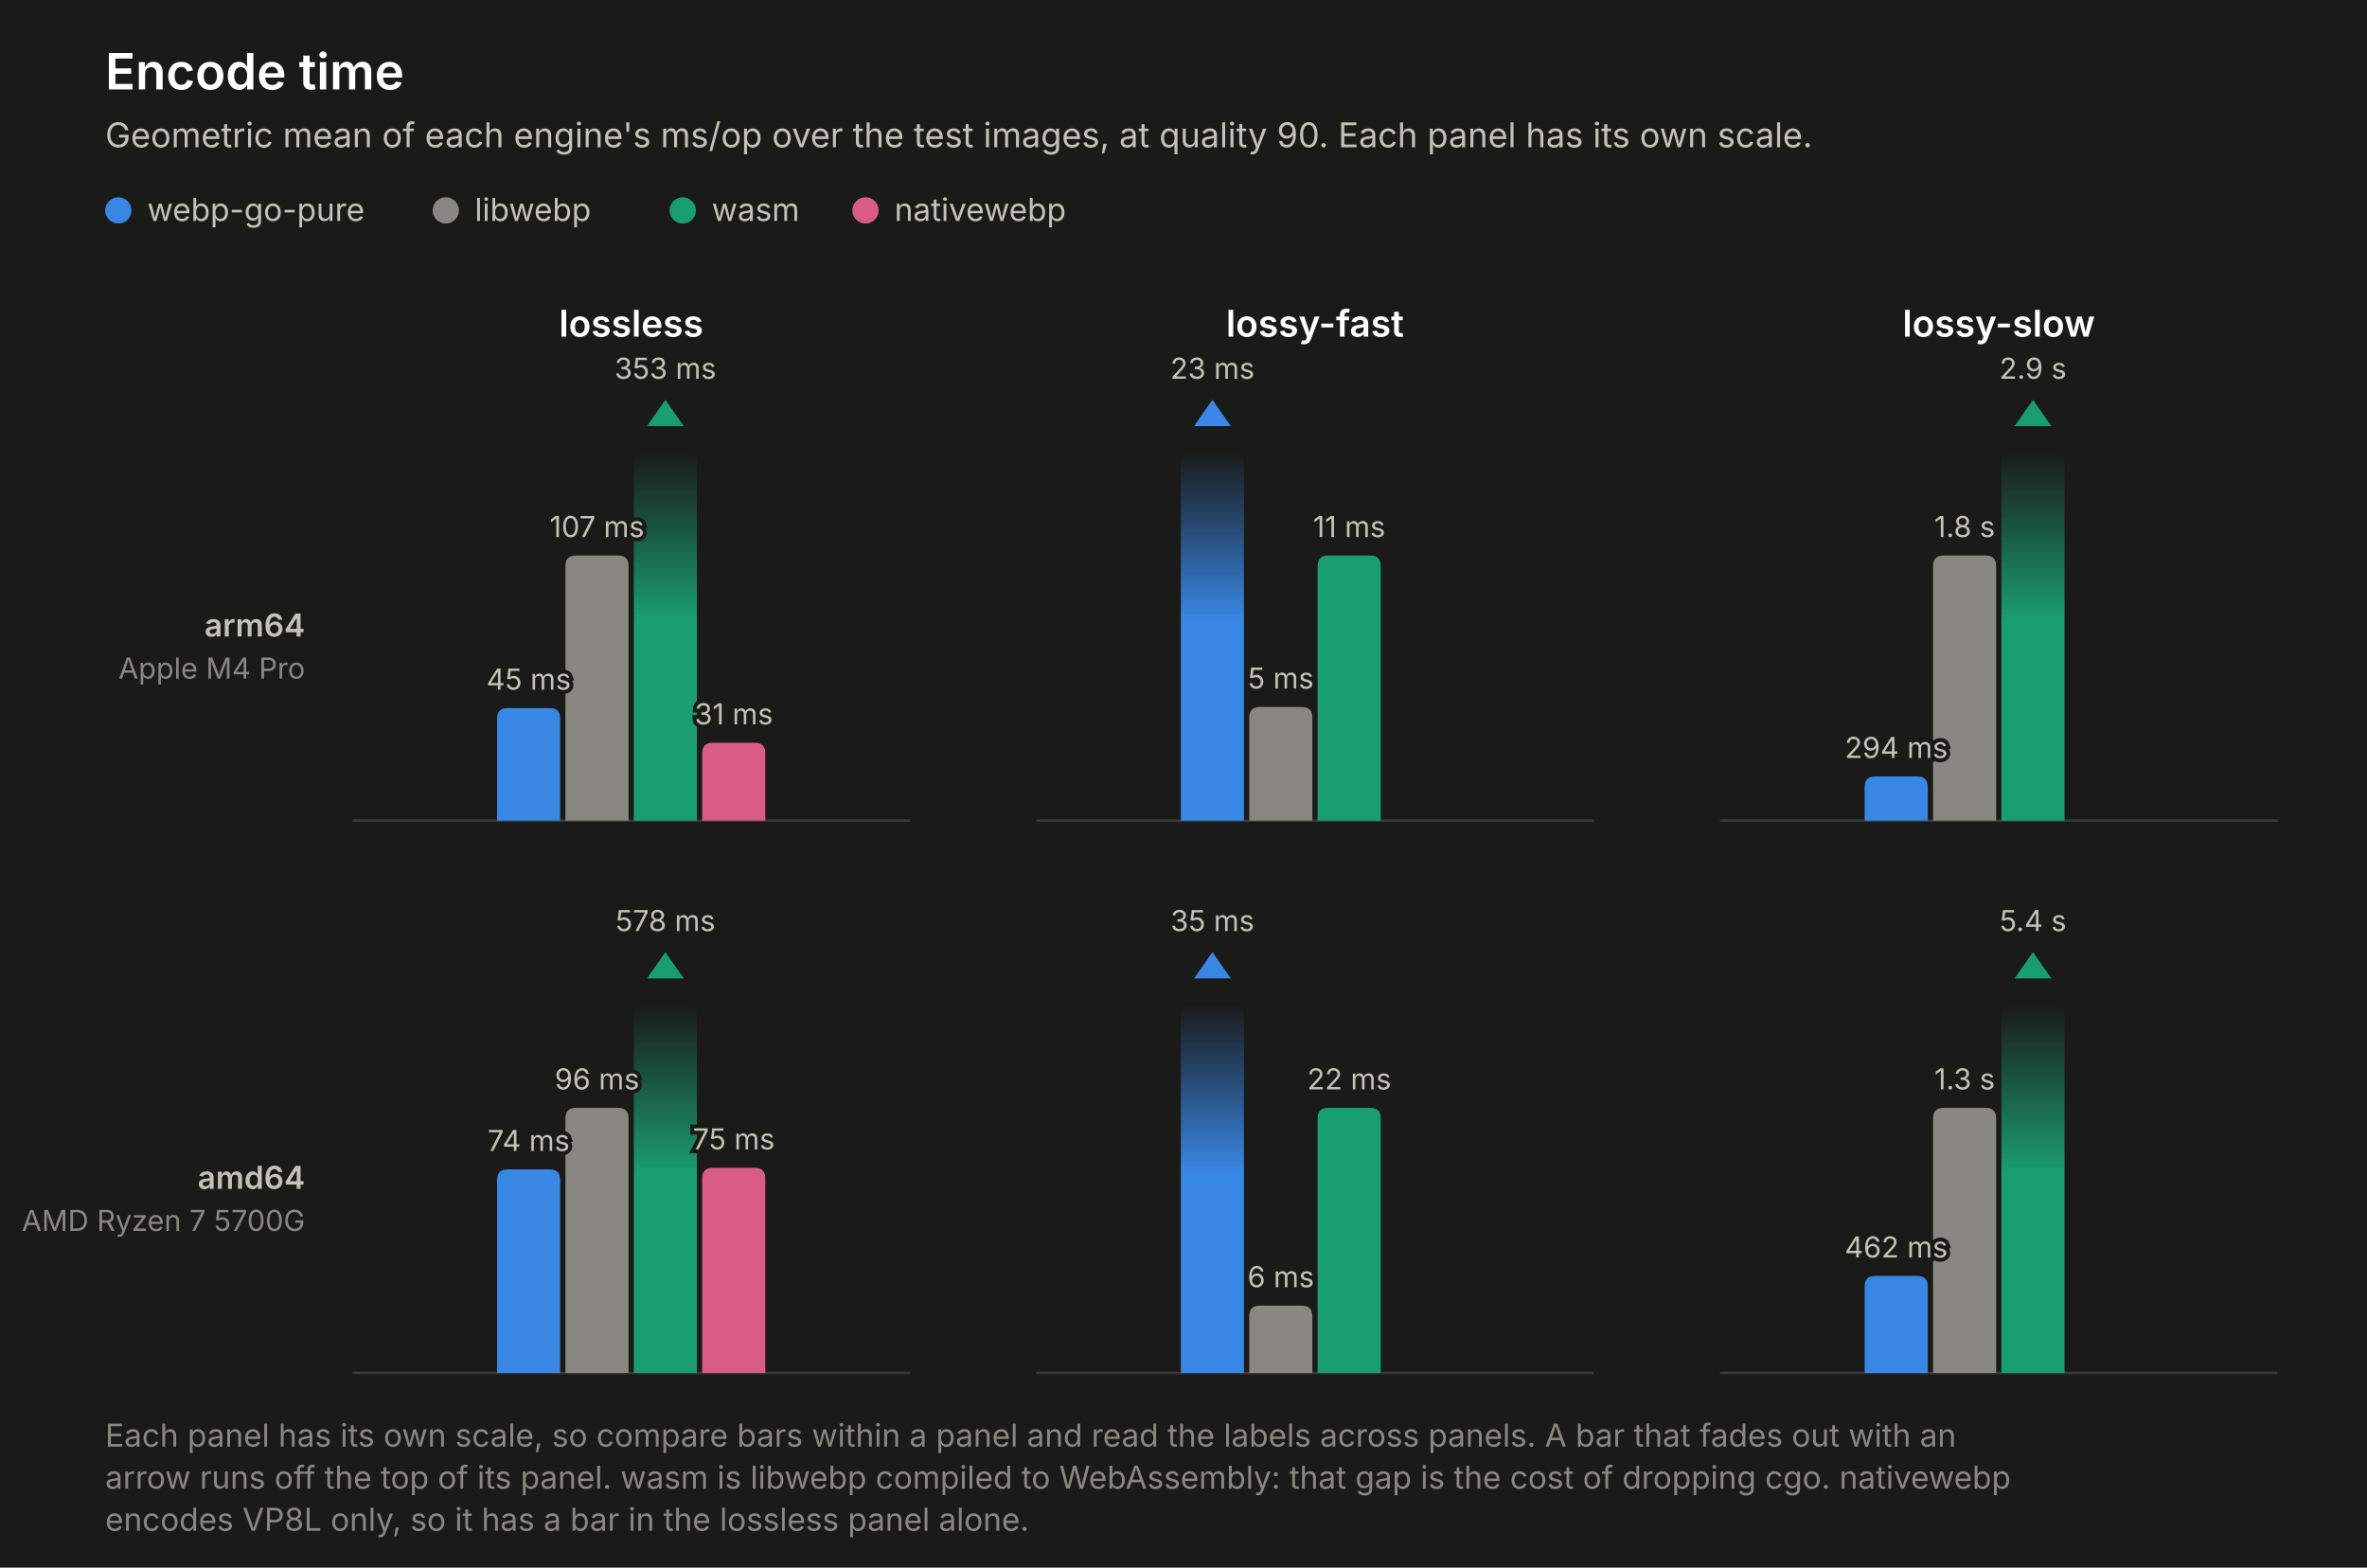
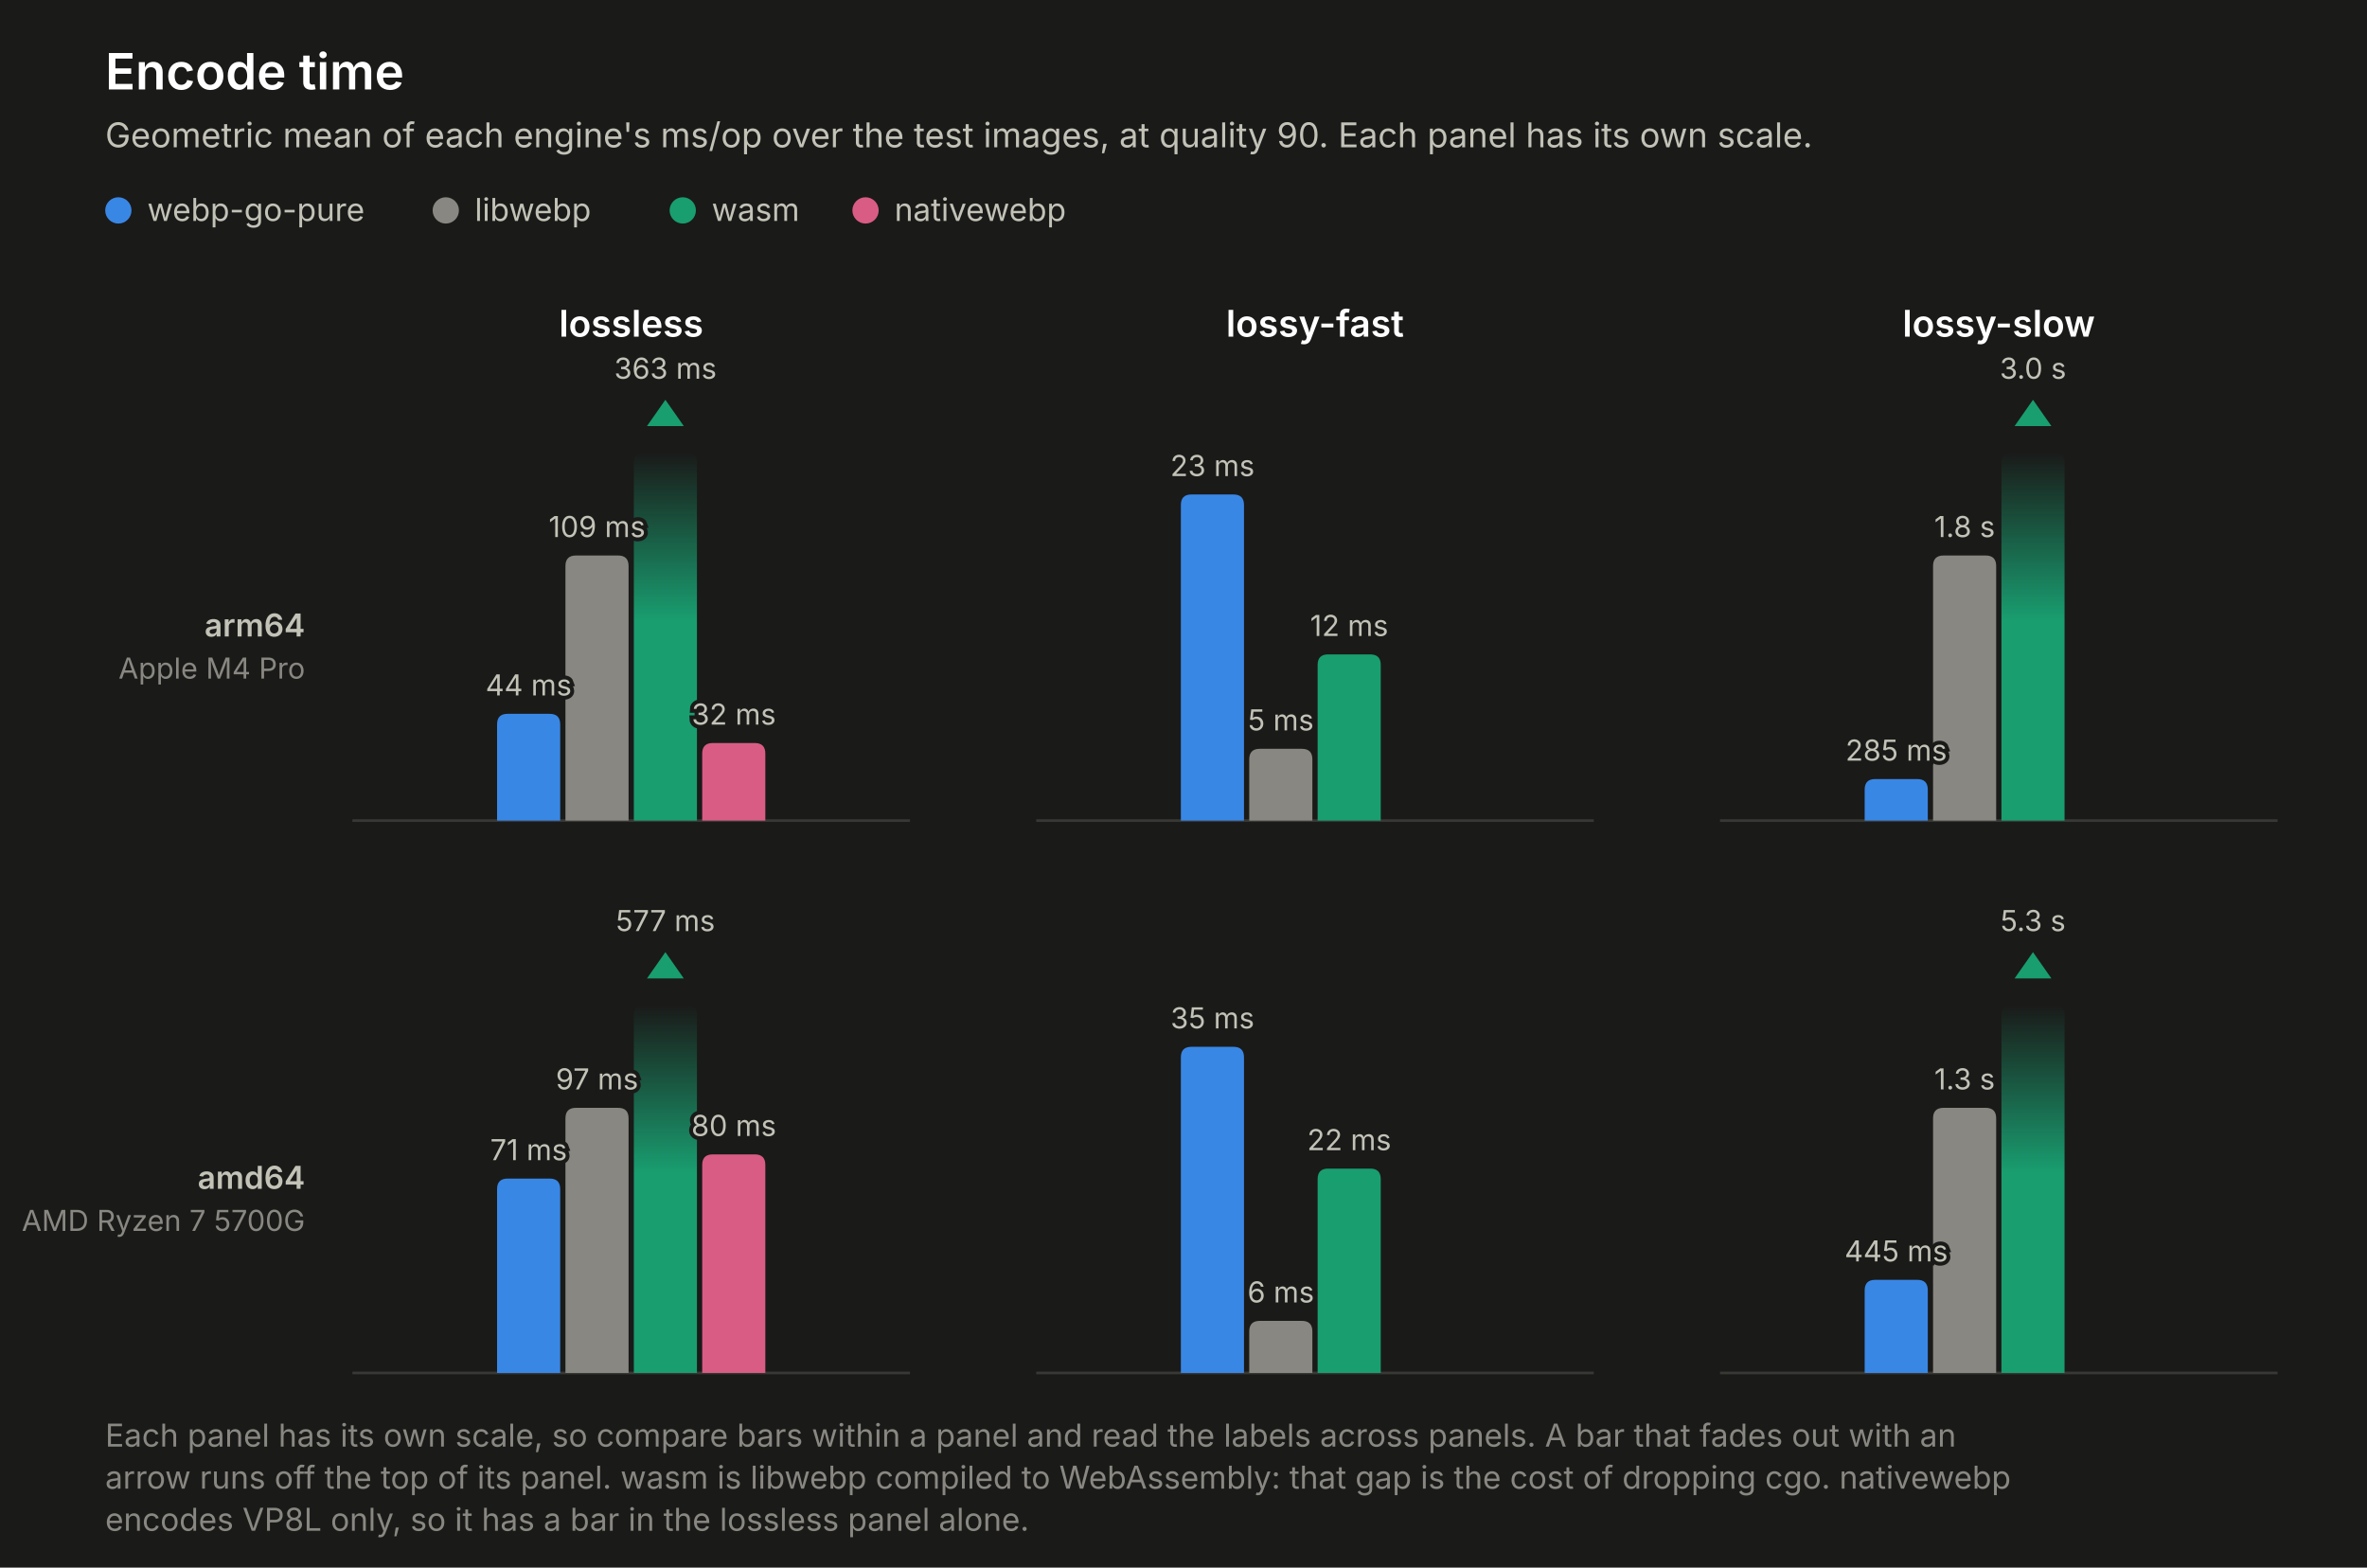
<svg xmlns="http://www.w3.org/2000/svg" width="900" height="596" viewBox="0 0 900 596" role="img">
  <rect width="900" height="596" fill="#1a1a19" />
  <text x="40.0" y="34.0" font-family="system-ui, -apple-system, &quot;Segoe UI&quot;, sans-serif" font-size="19" fill="#ffffff" text-anchor="start" font-weight="600">Encode time</text>
  <text x="40.0" y="56.0" font-family="system-ui, -apple-system, &quot;Segoe UI&quot;, sans-serif" font-size="13" fill="#c3c2b7" text-anchor="start">Geometric mean of each engine's ms/op over the test images, at quality 90. Each panel has its own scale.</text>
  <circle cx="45.0" cy="80.0" r="5.0" fill="#3987e5" />
  <text x="56.0" y="84.0" font-family="system-ui, -apple-system, &quot;Segoe UI&quot;, sans-serif" font-size="12" fill="#c3c2b7" text-anchor="start">webp-go-pure</text>
  <circle cx="169.5" cy="80.0" r="5.0" fill="#898781" />
  <text x="180.5" y="84.0" font-family="system-ui, -apple-system, &quot;Segoe UI&quot;, sans-serif" font-size="12" fill="#c3c2b7" text-anchor="start">libwebp</text>
  <circle cx="259.6" cy="80.0" r="5.0" fill="#199e70" />
  <text x="270.6" y="84.0" font-family="system-ui, -apple-system, &quot;Segoe UI&quot;, sans-serif" font-size="12" fill="#c3c2b7" text-anchor="start">wasm</text>
  <circle cx="329.1" cy="80.0" r="5.0" fill="#d95c85" />
  <text x="340.1" y="84.0" font-family="system-ui, -apple-system, &quot;Segoe UI&quot;, sans-serif" font-size="12" fill="#c3c2b7" text-anchor="start">nativewebp</text>
  <text x="240.0" y="128.0" font-family="system-ui, -apple-system, &quot;Segoe UI&quot;, sans-serif" font-size="14" fill="#ffffff" text-anchor="middle" font-weight="600">lossless</text>
  <text x="500.0" y="128.0" font-family="system-ui, -apple-system, &quot;Segoe UI&quot;, sans-serif" font-size="14" fill="#ffffff" text-anchor="middle" font-weight="600">lossy-fast</text>
  <text x="760.0" y="128.0" font-family="system-ui, -apple-system, &quot;Segoe UI&quot;, sans-serif" font-size="14" fill="#ffffff" text-anchor="middle" font-weight="600">lossy-slow</text>
  <text x="116.0" y="242.0" font-family="system-ui, -apple-system, &quot;Segoe UI&quot;, sans-serif" font-size="12" fill="#c3c2b7" text-anchor="end" font-weight="600">arm64</text>
  <text x="116.0" y="258.0" font-family="system-ui, -apple-system, &quot;Segoe UI&quot;, sans-serif" font-size="11" fill="#898781" text-anchor="end">Apple M4 Pro</text>
  <line x1="134.0" y1="312.0" x2="346.0" y2="312.0" stroke="#383835" stroke-width="1.0" />
-   <path d="M 189.0 312.0 L 189.0 273.2 Q 189.0 269.2 193.0 269.2 L 209.0 269.2 Q 213.0 269.2 213.0 273.2 L 213.0 312.0 Z" fill="#3987e5" />
+   <path d="M 189.0 312.0 L 189.0 275.4 Q 189.0 271.4 193.0 271.4 L 209.0 271.4 Q 213.0 271.4 213.0 275.4 L 213.0 312.0 Z" fill="#3987e5" />
  <path d="M 215.0 312.0 L 215.0 215.2 Q 215.0 211.2 219.0 211.2 L 235.0 211.2 Q 239.0 211.2 239.0 215.2 L 239.0 312.0 Z" fill="#898781" />
  <linearGradient id="fade1" gradientUnits="userSpaceOnUse" x1="0" y1="172.0" x2="0" y2="236.0">
    <stop offset="0" stop-color="#199e70" stop-opacity="0" />
    <stop offset="1" stop-color="#199e70" stop-opacity="1" />
  </linearGradient>
  <path d="M 241.0 312.0 L 241.0 176.0 Q 241.0 172.0 245.0 172.0 L 261.0 172.0 Q 265.0 172.0 265.0 176.0 L 265.0 312.0 Z" fill="url(#fade1)" />
  <path d="M 253.0 152.0 l 7 10 l -14 0 z" fill="#199e70" />
-   <path d="M 267.0 312.0 L 267.0 286.4 Q 267.0 282.4 271.0 282.4 L 287.0 282.4 Q 291.0 282.4 291.0 286.4 L 291.0 312.0 Z" fill="#d95c85" />
-   <text x="201.0" y="262.2" font-family="system-ui, -apple-system, &quot;Segoe UI&quot;, sans-serif" font-size="11" fill="#c3c2b7" text-anchor="middle" stroke="#1a1a19" stroke-width="3" paint-order="stroke" style="font-variant-numeric:tabular-nums">45 ms</text>
-   <text x="227.0" y="204.2" font-family="system-ui, -apple-system, &quot;Segoe UI&quot;, sans-serif" font-size="11" fill="#c3c2b7" text-anchor="middle" stroke="#1a1a19" stroke-width="3" paint-order="stroke" style="font-variant-numeric:tabular-nums">107 ms</text>
-   <text x="253.0" y="144.0" font-family="system-ui, -apple-system, &quot;Segoe UI&quot;, sans-serif" font-size="11" fill="#c3c2b7" text-anchor="middle" stroke="#1a1a19" stroke-width="3" paint-order="stroke" style="font-variant-numeric:tabular-nums">353 ms</text>
-   <text x="279.0" y="275.4" font-family="system-ui, -apple-system, &quot;Segoe UI&quot;, sans-serif" font-size="11" fill="#c3c2b7" text-anchor="middle" stroke="#1a1a19" stroke-width="3" paint-order="stroke" style="font-variant-numeric:tabular-nums">31 ms</text>
+   <path d="M 267.0 312.0 L 267.0 286.5 Q 267.0 282.5 271.0 282.5 L 287.0 282.5 Q 291.0 282.5 291.0 286.5 L 291.0 312.0 Z" fill="#d95c85" />
+   <text x="201.0" y="264.4" font-family="system-ui, -apple-system, &quot;Segoe UI&quot;, sans-serif" font-size="11" fill="#c3c2b7" text-anchor="middle" stroke="#1a1a19" stroke-width="3" paint-order="stroke" style="font-variant-numeric:tabular-nums">44 ms</text>
+   <text x="227.0" y="204.2" font-family="system-ui, -apple-system, &quot;Segoe UI&quot;, sans-serif" font-size="11" fill="#c3c2b7" text-anchor="middle" stroke="#1a1a19" stroke-width="3" paint-order="stroke" style="font-variant-numeric:tabular-nums">109 ms</text>
+   <text x="253.0" y="144.0" font-family="system-ui, -apple-system, &quot;Segoe UI&quot;, sans-serif" font-size="11" fill="#c3c2b7" text-anchor="middle" stroke="#1a1a19" stroke-width="3" paint-order="stroke" style="font-variant-numeric:tabular-nums">363 ms</text>
+   <text x="279.0" y="275.5" font-family="system-ui, -apple-system, &quot;Segoe UI&quot;, sans-serif" font-size="11" fill="#c3c2b7" text-anchor="middle" stroke="#1a1a19" stroke-width="3" paint-order="stroke" style="font-variant-numeric:tabular-nums">32 ms</text>
  <line x1="394.0" y1="312.0" x2="606.0" y2="312.0" stroke="#383835" stroke-width="1.0" />
+   <path d="M 449.0 312.0 L 449.0 192.0 Q 449.0 188.0 453.0 188.0 L 469.0 188.0 Q 473.0 188.0 473.0 192.0 L 473.0 312.0 Z" fill="#3987e5" />
+   <path d="M 475.0 312.0 L 475.0 288.7 Q 475.0 284.7 479.0 284.7 L 495.0 284.7 Q 499.0 284.7 499.0 288.7 L 499.0 312.0 Z" fill="#898781" />
+   <path d="M 501.0 312.0 L 501.0 252.8 Q 501.0 248.8 505.0 248.8 L 521.0 248.8 Q 525.0 248.8 525.0 252.8 L 525.0 312.0 Z" fill="#199e70" />
+   <text x="461.0" y="181.0" font-family="system-ui, -apple-system, &quot;Segoe UI&quot;, sans-serif" font-size="11" fill="#c3c2b7" text-anchor="middle" stroke="#1a1a19" stroke-width="3" paint-order="stroke" style="font-variant-numeric:tabular-nums">23 ms</text>
+   <text x="487.0" y="277.7" font-family="system-ui, -apple-system, &quot;Segoe UI&quot;, sans-serif" font-size="11" fill="#c3c2b7" text-anchor="middle" stroke="#1a1a19" stroke-width="3" paint-order="stroke" style="font-variant-numeric:tabular-nums">5 ms</text>
+   <text x="513.0" y="241.8" font-family="system-ui, -apple-system, &quot;Segoe UI&quot;, sans-serif" font-size="11" fill="#c3c2b7" text-anchor="middle" stroke="#1a1a19" stroke-width="3" paint-order="stroke" style="font-variant-numeric:tabular-nums">12 ms</text>
+   <line x1="654.0" y1="312.0" x2="866.0" y2="312.0" stroke="#383835" stroke-width="1.0" />
+   <path d="M 709.0 312.0 L 709.0 300.2 Q 709.0 296.2 713.0 296.2 L 729.0 296.2 Q 733.0 296.2 733.0 300.2 L 733.0 312.0 Z" fill="#3987e5" />
+   <path d="M 735.0 312.0 L 735.0 215.2 Q 735.0 211.2 739.0 211.2 L 755.0 211.2 Q 759.0 211.2 759.0 215.2 L 759.0 312.0 Z" fill="#898781" />
  <linearGradient id="fade2" gradientUnits="userSpaceOnUse" x1="0" y1="172.0" x2="0" y2="236.0">
-     <stop offset="0" stop-color="#3987e5" stop-opacity="0" />
-     <stop offset="1" stop-color="#3987e5" stop-opacity="1" />
-   </linearGradient>
-   <path d="M 449.0 312.0 L 449.0 176.0 Q 449.0 172.0 453.0 172.0 L 469.0 172.0 Q 473.0 172.0 473.0 176.0 L 473.0 312.0 Z" fill="url(#fade2)" />
-   <path d="M 461.0 152.0 l 7 10 l -14 0 z" fill="#3987e5" />
-   <path d="M 475.0 312.0 L 475.0 272.8 Q 475.0 268.8 479.0 268.8 L 495.0 268.8 Q 499.0 268.8 499.0 272.8 L 499.0 312.0 Z" fill="#898781" />
-   <path d="M 501.0 312.0 L 501.0 215.2 Q 501.0 211.2 505.0 211.2 L 521.0 211.2 Q 525.0 211.2 525.0 215.2 L 525.0 312.0 Z" fill="#199e70" />
-   <text x="461.0" y="144.0" font-family="system-ui, -apple-system, &quot;Segoe UI&quot;, sans-serif" font-size="11" fill="#c3c2b7" text-anchor="middle" stroke="#1a1a19" stroke-width="3" paint-order="stroke" style="font-variant-numeric:tabular-nums">23 ms</text>
-   <text x="487.0" y="261.8" font-family="system-ui, -apple-system, &quot;Segoe UI&quot;, sans-serif" font-size="11" fill="#c3c2b7" text-anchor="middle" stroke="#1a1a19" stroke-width="3" paint-order="stroke" style="font-variant-numeric:tabular-nums">5 ms</text>
-   <text x="513.0" y="204.2" font-family="system-ui, -apple-system, &quot;Segoe UI&quot;, sans-serif" font-size="11" fill="#c3c2b7" text-anchor="middle" stroke="#1a1a19" stroke-width="3" paint-order="stroke" style="font-variant-numeric:tabular-nums">11 ms</text>
-   <line x1="654.0" y1="312.0" x2="866.0" y2="312.0" stroke="#383835" stroke-width="1.0" />
-   <path d="M 709.0 312.0 L 709.0 299.2 Q 709.0 295.2 713.0 295.2 L 729.0 295.2 Q 733.0 295.2 733.0 299.2 L 733.0 312.0 Z" fill="#3987e5" />
-   <path d="M 735.0 312.0 L 735.0 215.2 Q 735.0 211.2 739.0 211.2 L 755.0 211.2 Q 759.0 211.2 759.0 215.2 L 759.0 312.0 Z" fill="#898781" />
-   <linearGradient id="fade3" gradientUnits="userSpaceOnUse" x1="0" y1="172.0" x2="0" y2="236.0">
    <stop offset="0" stop-color="#199e70" stop-opacity="0" />
    <stop offset="1" stop-color="#199e70" stop-opacity="1" />
  </linearGradient>
-   <path d="M 761.0 312.0 L 761.0 176.0 Q 761.0 172.0 765.0 172.0 L 781.0 172.0 Q 785.0 172.0 785.0 176.0 L 785.0 312.0 Z" fill="url(#fade3)" />
+   <path d="M 761.0 312.0 L 761.0 176.0 Q 761.0 172.0 765.0 172.0 L 781.0 172.0 Q 785.0 172.0 785.0 176.0 L 785.0 312.0 Z" fill="url(#fade2)" />
  <path d="M 773.0 152.0 l 7 10 l -14 0 z" fill="#199e70" />
-   <text x="721.0" y="288.2" font-family="system-ui, -apple-system, &quot;Segoe UI&quot;, sans-serif" font-size="11" fill="#c3c2b7" text-anchor="middle" stroke="#1a1a19" stroke-width="3" paint-order="stroke" style="font-variant-numeric:tabular-nums">294 ms</text>
+   <text x="721.0" y="289.2" font-family="system-ui, -apple-system, &quot;Segoe UI&quot;, sans-serif" font-size="11" fill="#c3c2b7" text-anchor="middle" stroke="#1a1a19" stroke-width="3" paint-order="stroke" style="font-variant-numeric:tabular-nums">285 ms</text>
  <text x="747.0" y="204.2" font-family="system-ui, -apple-system, &quot;Segoe UI&quot;, sans-serif" font-size="11" fill="#c3c2b7" text-anchor="middle" stroke="#1a1a19" stroke-width="3" paint-order="stroke" style="font-variant-numeric:tabular-nums">1.8 s</text>
-   <text x="773.0" y="144.0" font-family="system-ui, -apple-system, &quot;Segoe UI&quot;, sans-serif" font-size="11" fill="#c3c2b7" text-anchor="middle" stroke="#1a1a19" stroke-width="3" paint-order="stroke" style="font-variant-numeric:tabular-nums">2.9 s</text>
+   <text x="773.0" y="144.0" font-family="system-ui, -apple-system, &quot;Segoe UI&quot;, sans-serif" font-size="11" fill="#c3c2b7" text-anchor="middle" stroke="#1a1a19" stroke-width="3" paint-order="stroke" style="font-variant-numeric:tabular-nums">3.0 s</text>
  <text x="116.0" y="452.0" font-family="system-ui, -apple-system, &quot;Segoe UI&quot;, sans-serif" font-size="12" fill="#c3c2b7" text-anchor="end" font-weight="600">amd64</text>
  <text x="116.0" y="468.0" font-family="system-ui, -apple-system, &quot;Segoe UI&quot;, sans-serif" font-size="11" fill="#898781" text-anchor="end">AMD Ryzen 7 5700G</text>
  <line x1="134.0" y1="522.0" x2="346.0" y2="522.0" stroke="#383835" stroke-width="1.0" />
-   <path d="M 189.0 522.0 L 189.0 448.6 Q 189.0 444.6 193.0 444.6 L 209.0 444.6 Q 213.0 444.6 213.0 448.6 L 213.0 522.0 Z" fill="#3987e5" />
+   <path d="M 189.0 522.0 L 189.0 452.1 Q 189.0 448.1 193.0 448.1 L 209.0 448.1 Q 213.0 448.1 213.0 452.1 L 213.0 522.0 Z" fill="#3987e5" />
  <path d="M 215.0 522.0 L 215.0 425.2 Q 215.0 421.2 219.0 421.2 L 235.0 421.2 Q 239.0 421.2 239.0 425.2 L 239.0 522.0 Z" fill="#898781" />
+   <linearGradient id="fade3" gradientUnits="userSpaceOnUse" x1="0" y1="382.0" x2="0" y2="446.0">
+     <stop offset="0" stop-color="#199e70" stop-opacity="0" />
+     <stop offset="1" stop-color="#199e70" stop-opacity="1" />
+   </linearGradient>
+   <path d="M 241.0 522.0 L 241.0 386.0 Q 241.0 382.0 245.0 382.0 L 261.0 382.0 Q 265.0 382.0 265.0 386.0 L 265.0 522.0 Z" fill="url(#fade3)" />
+   <path d="M 253.0 362.0 l 7 10 l -14 0 z" fill="#199e70" />
+   <path d="M 267.0 522.0 L 267.0 442.9 Q 267.0 438.9 271.0 438.9 L 287.0 438.9 Q 291.0 438.9 291.0 442.9 L 291.0 522.0 Z" fill="#d95c85" />
+   <text x="201.0" y="441.1" font-family="system-ui, -apple-system, &quot;Segoe UI&quot;, sans-serif" font-size="11" fill="#c3c2b7" text-anchor="middle" stroke="#1a1a19" stroke-width="3" paint-order="stroke" style="font-variant-numeric:tabular-nums">71 ms</text>
+   <text x="227.0" y="414.2" font-family="system-ui, -apple-system, &quot;Segoe UI&quot;, sans-serif" font-size="11" fill="#c3c2b7" text-anchor="middle" stroke="#1a1a19" stroke-width="3" paint-order="stroke" style="font-variant-numeric:tabular-nums">97 ms</text>
+   <text x="253.0" y="354.0" font-family="system-ui, -apple-system, &quot;Segoe UI&quot;, sans-serif" font-size="11" fill="#c3c2b7" text-anchor="middle" stroke="#1a1a19" stroke-width="3" paint-order="stroke" style="font-variant-numeric:tabular-nums">577 ms</text>
+   <text x="279.0" y="431.9" font-family="system-ui, -apple-system, &quot;Segoe UI&quot;, sans-serif" font-size="11" fill="#c3c2b7" text-anchor="middle" stroke="#1a1a19" stroke-width="3" paint-order="stroke" style="font-variant-numeric:tabular-nums">80 ms</text>
+   <line x1="394.0" y1="522.0" x2="606.0" y2="522.0" stroke="#383835" stroke-width="1.0" />
+   <path d="M 449.0 522.0 L 449.0 402.0 Q 449.0 398.0 453.0 398.0 L 469.0 398.0 Q 473.0 398.0 473.0 402.0 L 473.0 522.0 Z" fill="#3987e5" />
+   <path d="M 475.0 522.0 L 475.0 506.2 Q 475.0 502.2 479.0 502.2 L 495.0 502.2 Q 499.0 502.2 499.0 506.2 L 499.0 522.0 Z" fill="#898781" />
+   <path d="M 501.0 522.0 L 501.0 448.3 Q 501.0 444.3 505.0 444.3 L 521.0 444.3 Q 525.0 444.3 525.0 448.3 L 525.0 522.0 Z" fill="#199e70" />
+   <text x="461.0" y="391.0" font-family="system-ui, -apple-system, &quot;Segoe UI&quot;, sans-serif" font-size="11" fill="#c3c2b7" text-anchor="middle" stroke="#1a1a19" stroke-width="3" paint-order="stroke" style="font-variant-numeric:tabular-nums">35 ms</text>
+   <text x="487.0" y="495.2" font-family="system-ui, -apple-system, &quot;Segoe UI&quot;, sans-serif" font-size="11" fill="#c3c2b7" text-anchor="middle" stroke="#1a1a19" stroke-width="3" paint-order="stroke" style="font-variant-numeric:tabular-nums">6 ms</text>
+   <text x="513.0" y="437.3" font-family="system-ui, -apple-system, &quot;Segoe UI&quot;, sans-serif" font-size="11" fill="#c3c2b7" text-anchor="middle" stroke="#1a1a19" stroke-width="3" paint-order="stroke" style="font-variant-numeric:tabular-nums">22 ms</text>
+   <line x1="654.0" y1="522.0" x2="866.0" y2="522.0" stroke="#383835" stroke-width="1.0" />
+   <path d="M 709.0 522.0 L 709.0 490.6 Q 709.0 486.6 713.0 486.6 L 729.0 486.6 Q 733.0 486.6 733.0 490.6 L 733.0 522.0 Z" fill="#3987e5" />
+   <path d="M 735.0 522.0 L 735.0 425.2 Q 735.0 421.2 739.0 421.2 L 755.0 421.2 Q 759.0 421.2 759.0 425.2 L 759.0 522.0 Z" fill="#898781" />
  <linearGradient id="fade4" gradientUnits="userSpaceOnUse" x1="0" y1="382.0" x2="0" y2="446.0">
    <stop offset="0" stop-color="#199e70" stop-opacity="0" />
    <stop offset="1" stop-color="#199e70" stop-opacity="1" />
  </linearGradient>
-   <path d="M 241.0 522.0 L 241.0 386.0 Q 241.0 382.0 245.0 382.0 L 261.0 382.0 Q 265.0 382.0 265.0 386.0 L 265.0 522.0 Z" fill="url(#fade4)" />
-   <path d="M 253.0 362.0 l 7 10 l -14 0 z" fill="#199e70" />
-   <path d="M 267.0 522.0 L 267.0 448.0 Q 267.0 444.0 271.0 444.0 L 287.0 444.0 Q 291.0 444.0 291.0 448.0 L 291.0 522.0 Z" fill="#d95c85" />
-   <text x="201.0" y="437.6" font-family="system-ui, -apple-system, &quot;Segoe UI&quot;, sans-serif" font-size="11" fill="#c3c2b7" text-anchor="middle" stroke="#1a1a19" stroke-width="3" paint-order="stroke" style="font-variant-numeric:tabular-nums">74 ms</text>
-   <text x="227.0" y="414.2" font-family="system-ui, -apple-system, &quot;Segoe UI&quot;, sans-serif" font-size="11" fill="#c3c2b7" text-anchor="middle" stroke="#1a1a19" stroke-width="3" paint-order="stroke" style="font-variant-numeric:tabular-nums">96 ms</text>
-   <text x="253.0" y="354.0" font-family="system-ui, -apple-system, &quot;Segoe UI&quot;, sans-serif" font-size="11" fill="#c3c2b7" text-anchor="middle" stroke="#1a1a19" stroke-width="3" paint-order="stroke" style="font-variant-numeric:tabular-nums">578 ms</text>
-   <text x="279.0" y="437.0" font-family="system-ui, -apple-system, &quot;Segoe UI&quot;, sans-serif" font-size="11" fill="#c3c2b7" text-anchor="middle" stroke="#1a1a19" stroke-width="3" paint-order="stroke" style="font-variant-numeric:tabular-nums">75 ms</text>
-   <line x1="394.0" y1="522.0" x2="606.0" y2="522.0" stroke="#383835" stroke-width="1.0" />
-   <linearGradient id="fade5" gradientUnits="userSpaceOnUse" x1="0" y1="382.0" x2="0" y2="446.0">
-     <stop offset="0" stop-color="#3987e5" stop-opacity="0" />
-     <stop offset="1" stop-color="#3987e5" stop-opacity="1" />
-   </linearGradient>
-   <path d="M 449.0 522.0 L 449.0 386.0 Q 449.0 382.0 453.0 382.0 L 469.0 382.0 Q 473.0 382.0 473.0 386.0 L 473.0 522.0 Z" fill="url(#fade5)" />
-   <path d="M 461.0 362.0 l 7 10 l -14 0 z" fill="#3987e5" />
-   <path d="M 475.0 522.0 L 475.0 500.4 Q 475.0 496.4 479.0 496.4 L 495.0 496.4 Q 499.0 496.4 499.0 500.4 L 499.0 522.0 Z" fill="#898781" />
-   <path d="M 501.0 522.0 L 501.0 425.2 Q 501.0 421.2 505.0 421.2 L 521.0 421.2 Q 525.0 421.2 525.0 425.2 L 525.0 522.0 Z" fill="#199e70" />
-   <text x="461.0" y="354.0" font-family="system-ui, -apple-system, &quot;Segoe UI&quot;, sans-serif" font-size="11" fill="#c3c2b7" text-anchor="middle" stroke="#1a1a19" stroke-width="3" paint-order="stroke" style="font-variant-numeric:tabular-nums">35 ms</text>
-   <text x="487.0" y="489.4" font-family="system-ui, -apple-system, &quot;Segoe UI&quot;, sans-serif" font-size="11" fill="#c3c2b7" text-anchor="middle" stroke="#1a1a19" stroke-width="3" paint-order="stroke" style="font-variant-numeric:tabular-nums">6 ms</text>
-   <text x="513.0" y="414.2" font-family="system-ui, -apple-system, &quot;Segoe UI&quot;, sans-serif" font-size="11" fill="#c3c2b7" text-anchor="middle" stroke="#1a1a19" stroke-width="3" paint-order="stroke" style="font-variant-numeric:tabular-nums">22 ms</text>
-   <line x1="654.0" y1="522.0" x2="866.0" y2="522.0" stroke="#383835" stroke-width="1.0" />
-   <path d="M 709.0 522.0 L 709.0 489.1 Q 709.0 485.1 713.0 485.1 L 729.0 485.1 Q 733.0 485.1 733.0 489.1 L 733.0 522.0 Z" fill="#3987e5" />
-   <path d="M 735.0 522.0 L 735.0 425.2 Q 735.0 421.2 739.0 421.2 L 755.0 421.2 Q 759.0 421.2 759.0 425.2 L 759.0 522.0 Z" fill="#898781" />
-   <linearGradient id="fade6" gradientUnits="userSpaceOnUse" x1="0" y1="382.0" x2="0" y2="446.0">
-     <stop offset="0" stop-color="#199e70" stop-opacity="0" />
-     <stop offset="1" stop-color="#199e70" stop-opacity="1" />
-   </linearGradient>
-   <path d="M 761.0 522.0 L 761.0 386.0 Q 761.0 382.0 765.0 382.0 L 781.0 382.0 Q 785.0 382.0 785.0 386.0 L 785.0 522.0 Z" fill="url(#fade6)" />
+   <path d="M 761.0 522.0 L 761.0 386.0 Q 761.0 382.0 765.0 382.0 L 781.0 382.0 Q 785.0 382.0 785.0 386.0 L 785.0 522.0 Z" fill="url(#fade4)" />
  <path d="M 773.0 362.0 l 7 10 l -14 0 z" fill="#199e70" />
-   <text x="721.0" y="478.1" font-family="system-ui, -apple-system, &quot;Segoe UI&quot;, sans-serif" font-size="11" fill="#c3c2b7" text-anchor="middle" stroke="#1a1a19" stroke-width="3" paint-order="stroke" style="font-variant-numeric:tabular-nums">462 ms</text>
+   <text x="721.0" y="479.6" font-family="system-ui, -apple-system, &quot;Segoe UI&quot;, sans-serif" font-size="11" fill="#c3c2b7" text-anchor="middle" stroke="#1a1a19" stroke-width="3" paint-order="stroke" style="font-variant-numeric:tabular-nums">445 ms</text>
  <text x="747.0" y="414.2" font-family="system-ui, -apple-system, &quot;Segoe UI&quot;, sans-serif" font-size="11" fill="#c3c2b7" text-anchor="middle" stroke="#1a1a19" stroke-width="3" paint-order="stroke" style="font-variant-numeric:tabular-nums">1.3 s</text>
-   <text x="773.0" y="354.0" font-family="system-ui, -apple-system, &quot;Segoe UI&quot;, sans-serif" font-size="11" fill="#c3c2b7" text-anchor="middle" stroke="#1a1a19" stroke-width="3" paint-order="stroke" style="font-variant-numeric:tabular-nums">5.4 s</text>
+   <text x="773.0" y="354.0" font-family="system-ui, -apple-system, &quot;Segoe UI&quot;, sans-serif" font-size="11" fill="#c3c2b7" text-anchor="middle" stroke="#1a1a19" stroke-width="3" paint-order="stroke" style="font-variant-numeric:tabular-nums">5.3 s</text>
  <text x="40.0" y="550.0" font-family="system-ui, -apple-system, &quot;Segoe UI&quot;, sans-serif" font-size="12" fill="#898781" text-anchor="start">Each panel has its own scale, so compare bars within a panel and read the labels across panels. A bar that fades out with an</text>
  <text x="40.0" y="566.0" font-family="system-ui, -apple-system, &quot;Segoe UI&quot;, sans-serif" font-size="12" fill="#898781" text-anchor="start">arrow runs off the top of its panel. wasm is libwebp compiled to WebAssembly: that gap is the cost of dropping cgo. nativewebp</text>
  <text x="40.0" y="582.0" font-family="system-ui, -apple-system, &quot;Segoe UI&quot;, sans-serif" font-size="12" fill="#898781" text-anchor="start">encodes VP8L only, so it has a bar in the lossless panel alone.</text>
</svg>
